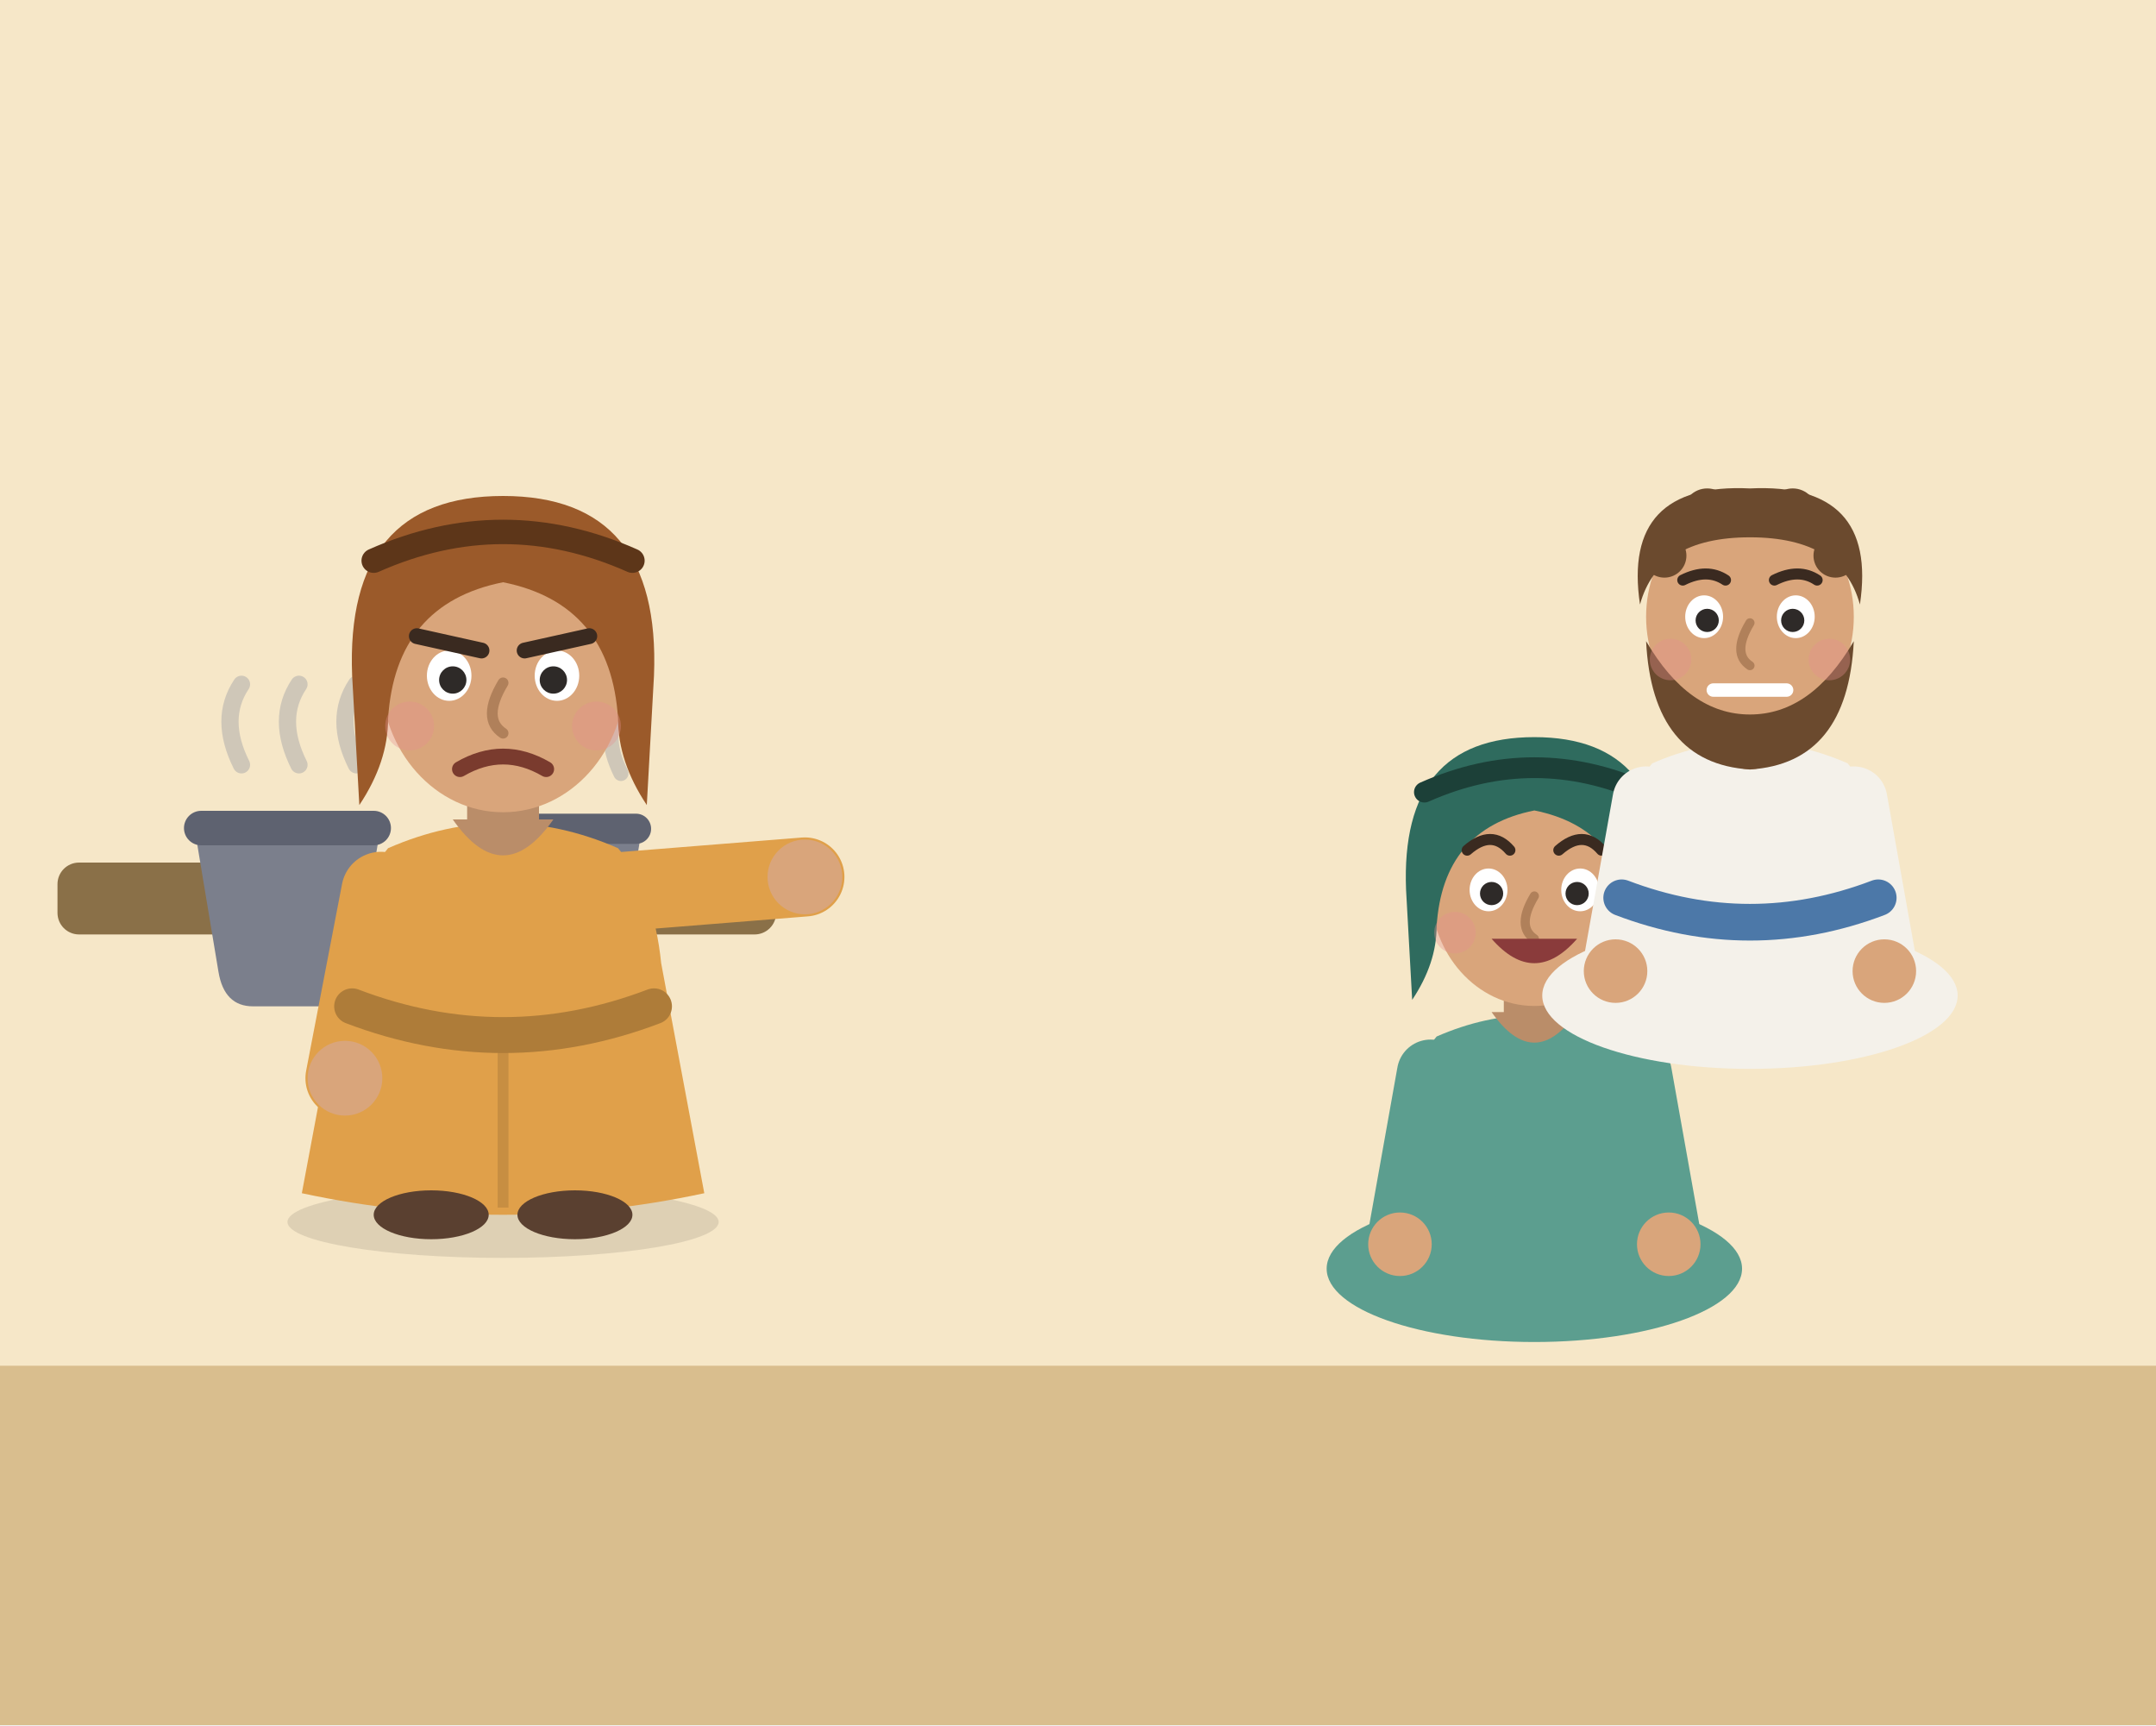
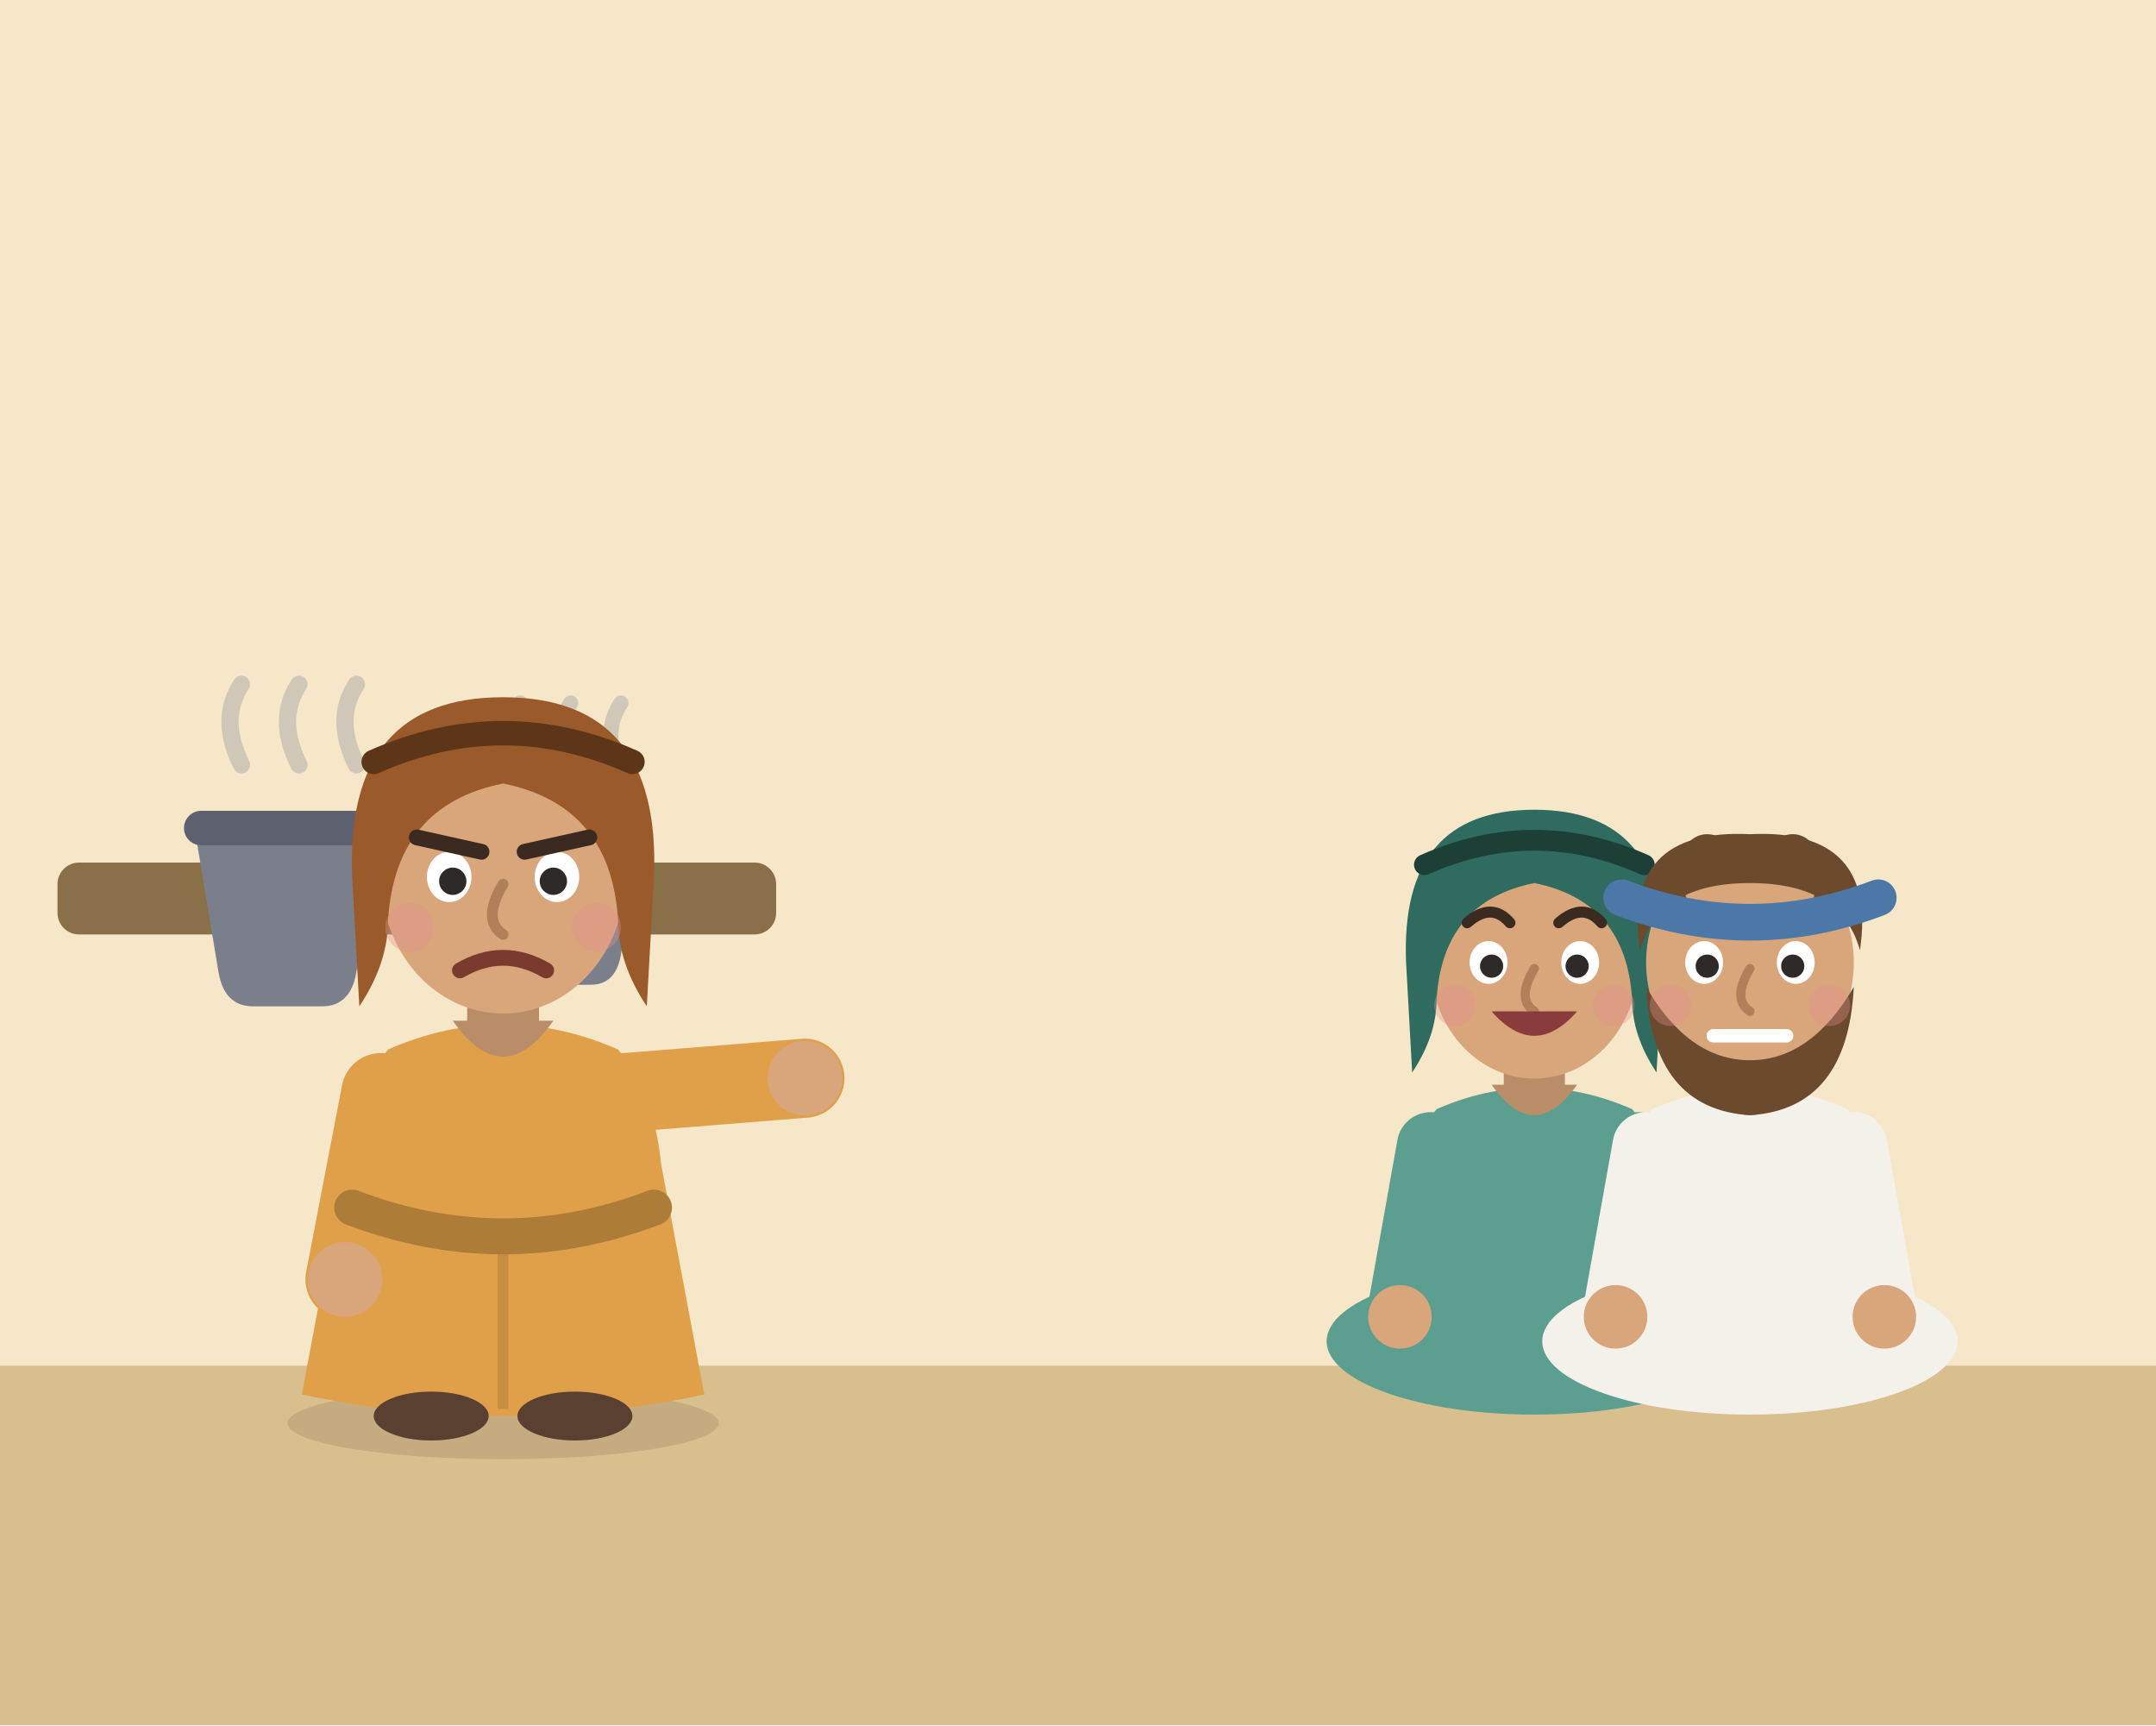
<svg xmlns="http://www.w3.org/2000/svg" viewBox="0 0 300 240">
  <rect width="300" height="240" fill="#F6E7C8" />
  <rect y="190" width="300" height="50" fill="#D9BE8E" />
  <rect x="8" y="120" width="100" height="10" rx="3" fill="#8A7048" />
  <g transform="translate(40,116) scale(0.8)">
    <path d="M-16 0h32l-4 24q-1 6-6 6h-12q-5 0-6-6z" fill="#7B7F8C" />
    <rect x="-18" y="-4" width="36" height="6" rx="3" fill="#5E6270" />
    <path d="M-8-12q-4-8 0-14M2-12q-4-8 0-14M12-12q-4-8 0-14" stroke="#CFC7B8" stroke-width="3" fill="none" stroke-linecap="round" />
  </g>
  <g transform="translate(78,116) scale(0.7)">
    <path d="M-16 0h32l-4 24q-1 6-6 6h-12q-5 0-6-6z" fill="#7B7F8C" />
    <rect x="-18" y="-4" width="36" height="6" rx="3" fill="#5E6270" />
    <path d="M-8-12q-4-8 0-14M2-12q-4-8 0-14M12-12q-4-8 0-14" stroke="#CFC7B8" stroke-width="3" fill="none" stroke-linecap="round" />
  </g>
-   <g transform="translate(40,66) scale(1.0)">
+   <g transform="translate(40,94.0) scale(1.0)">
    <ellipse cx="30" cy="104" rx="30" ry="5" fill="#000" opacity=".1" />
    <line x1="13" y1="58" x2="8" y2="84" stroke="#E0A04A" stroke-width="11" stroke-linecap="round" />
    <line x1="47" y1="58" x2="72" y2="56" stroke="#E0A04A" stroke-width="11" stroke-linecap="round" />
    <rect x="25" y="40" width="10" height="14" rx="4" fill="#BA8D69" />
    <path d="M14 52Q30 45 46 52Q51 58 52 68L58 100Q30 106 2 100L8 68Q9 58 14 52Z" fill="#E0A04A" />
    <path d="M9 74Q30 82 51 74" stroke="#AE7C39" stroke-width="5" fill="none" stroke-linecap="round" />
    <path d="M30 80V102" stroke="#AE7C39" stroke-width="1.5" opacity=".5" />
    <ellipse cx="20" cy="103" rx="8" ry="3.4" fill="#5A4030" />
    <ellipse cx="40" cy="103" rx="8" ry="3.4" fill="#5A4030" />
    <path d="M23 48Q30 58 37 48Z" fill="#BA8D69" />
    <circle cx="8" cy="84" r="5.2" fill="#D9A57B" />
    <circle cx="72" cy="56" r="5.2" fill="#D9A57B" />
    <ellipse cx="30" cy="28" rx="17" ry="19" fill="#D9A57B" />
    <path d="M30 3Q8 3 9 28L10 46Q14 40 14 34Q15 18 30 15Q45 18 46 34Q46 40 50 46L51 28Q52 3 30 3Z" fill="#9B5A2A" />
    <path d="M12 12Q30 4 48 12" stroke="#5D3619" stroke-width="3.4" fill="none" stroke-linecap="round" />
    <ellipse cx="22.5" cy="28" rx="3.1" ry="3.5" fill="#fff" />
    <ellipse cx="37.5" cy="28" rx="3.1" ry="3.5" fill="#fff" />
    <circle cx="23" cy="28.6" r="1.9" fill="#2E2A28" />
    <circle cx="37" cy="28.6" r="1.9" fill="#2E2A28" />
    <circle cx="17" cy="35" r="3.4" fill="#E58E8E" opacity=".35" />
    <circle cx="43" cy="35" r="3.4" fill="#E58E8E" opacity=".35" />
    <path d="M30 29q-3 5 0 7" stroke="#B0805A" stroke-width="1.5" fill="none" stroke-linecap="round" />
    <path d="M24 41q6-3.5 12 0" stroke="#7A3B2E" stroke-width="2.2" fill="none" stroke-linecap="round" />
    <path d="M18 22.5l9 2M42 22.5l-9 2" stroke="#3A2A20" stroke-width="2.2" stroke-linecap="round" />
  </g>
-   <g transform="translate(188,100) scale(0.85)">
+   <g transform="translate(188,110.1) scale(0.85)">
    <line x1="13" y1="58" x2="8" y2="86" stroke="#5C9E8F" stroke-width="11" stroke-linecap="round" />
    <line x1="47" y1="58" x2="52" y2="86" stroke="#5C9E8F" stroke-width="11" stroke-linecap="round" />
    <rect x="25" y="40" width="10" height="14" rx="4" fill="#BA8D69" />
    <path d="M14 52Q30 45 46 52Q51 58 51 66L53 86H7L9 66Q9 58 14 52Z" fill="#5C9E8F" />
    <ellipse cx="30" cy="90" rx="34" ry="12" fill="#5C9E8F" />
    <path d="M23 48Q30 58 37 48Z" fill="#BA8D69" />
    <circle cx="8" cy="86" r="5.2" fill="#D9A57B" />
    <circle cx="52" cy="86" r="5.2" fill="#D9A57B" />
    <ellipse cx="30" cy="28" rx="17" ry="19" fill="#D9A57B" />
    <path d="M30 3Q8 3 9 28L10 46Q14 40 14 34Q15 18 30 15Q45 18 46 34Q46 40 50 46L51 28Q52 3 30 3Z" fill="#2F6B5E" />
    <path d="M12 12Q30 4 48 12" stroke="#1C4038" stroke-width="3.4" fill="none" stroke-linecap="round" />
    <ellipse cx="22.5" cy="28" rx="3.1" ry="3.5" fill="#fff" />
    <ellipse cx="37.5" cy="28" rx="3.1" ry="3.5" fill="#fff" />
    <circle cx="23" cy="28.6" r="1.9" fill="#2E2A28" />
    <circle cx="37" cy="28.6" r="1.9" fill="#2E2A28" />
    <circle cx="17" cy="35" r="3.4" fill="#E58E8E" opacity=".35" />
    <circle cx="43" cy="35" r="3.4" fill="#E58E8E" opacity=".35" />
    <path d="M30 29q-3 5 0 7" stroke="#B0805A" stroke-width="1.5" fill="none" stroke-linecap="round" />
    <path d="M23 36q7 8 14 0z" fill="#8A3B3B" />
    <path d="M19 21.5q4-3.5 7 0M34 21.5q4-3.5 7 0" stroke="#3A2A20" stroke-width="1.8" fill="none" stroke-linecap="round" />
  </g>
-   <g transform="translate(218,62) scale(0.85)">
+   <g transform="translate(218,110.1) scale(0.85)">
    <line x1="13" y1="58" x2="8" y2="86" stroke="#F4F1EA" stroke-width="11" stroke-linecap="round" />
    <line x1="47" y1="58" x2="52" y2="86" stroke="#F4F1EA" stroke-width="11" stroke-linecap="round" />
    <rect x="25" y="40" width="10" height="14" rx="4" fill="#BA8D69" />
    <path d="M14 52Q30 45 46 52Q51 58 51 66L53 86H7L9 66Q9 58 14 52Z" fill="#F4F1EA" />
    <ellipse cx="30" cy="90" rx="34" ry="12" fill="#F4F1EA" />
    <path d="M23 48Q30 58 37 48Z" fill="#BA8D69" />
    <circle cx="8" cy="86" r="5.2" fill="#D9A57B" />
    <circle cx="52" cy="86" r="5.2" fill="#D9A57B" />
    <ellipse cx="30" cy="28" rx="17" ry="19" fill="#D9A57B" />
    <path d="M12 26Q9 6 30 7Q51 6 48 26Q45 15 30 15Q15 15 12 26Z" fill="#6B4A2E" />
    <circle cx="16" cy="18" r="3.6" fill="#6B4A2E" />
    <circle cx="44" cy="18" r="3.6" fill="#6B4A2E" />
    <circle cx="23" cy="11" r="4" fill="#6B4A2E" />
    <circle cx="37" cy="11" r="4" fill="#6B4A2E" />
    <path d="M13 32Q14 52 30 53Q46 52 47 32Q40 44 30 44Q20 44 13 32Z" fill="#6B4A2E" />
    <ellipse cx="22.5" cy="28" rx="3.1" ry="3.5" fill="#fff" />
    <ellipse cx="37.5" cy="28" rx="3.1" ry="3.5" fill="#fff" />
    <circle cx="23" cy="28.6" r="1.9" fill="#2E2A28" />
    <circle cx="37" cy="28.6" r="1.9" fill="#2E2A28" />
    <circle cx="17" cy="35" r="3.4" fill="#E58E8E" opacity=".35" />
    <circle cx="43" cy="35" r="3.4" fill="#E58E8E" opacity=".35" />
    <path d="M30 29q-3 5 0 7" stroke="#B0805A" stroke-width="1.5" fill="none" stroke-linecap="round" />
    <path d="M24 40h12" stroke="#FFFFFF" stroke-width="2.2" stroke-linecap="round" />
    <path d="M19 22q4-2 7 0M34 22q4-2 7 0" stroke="#3A2A20" stroke-width="1.8" fill="none" stroke-linecap="round" />
  </g>
  <g transform="translate(218,62) scale(0.85)">
    <path d="M9 74Q30 82 51 74" stroke="#4C78A8" stroke-width="6" fill="none" stroke-linecap="round" />
  </g>
</svg>
